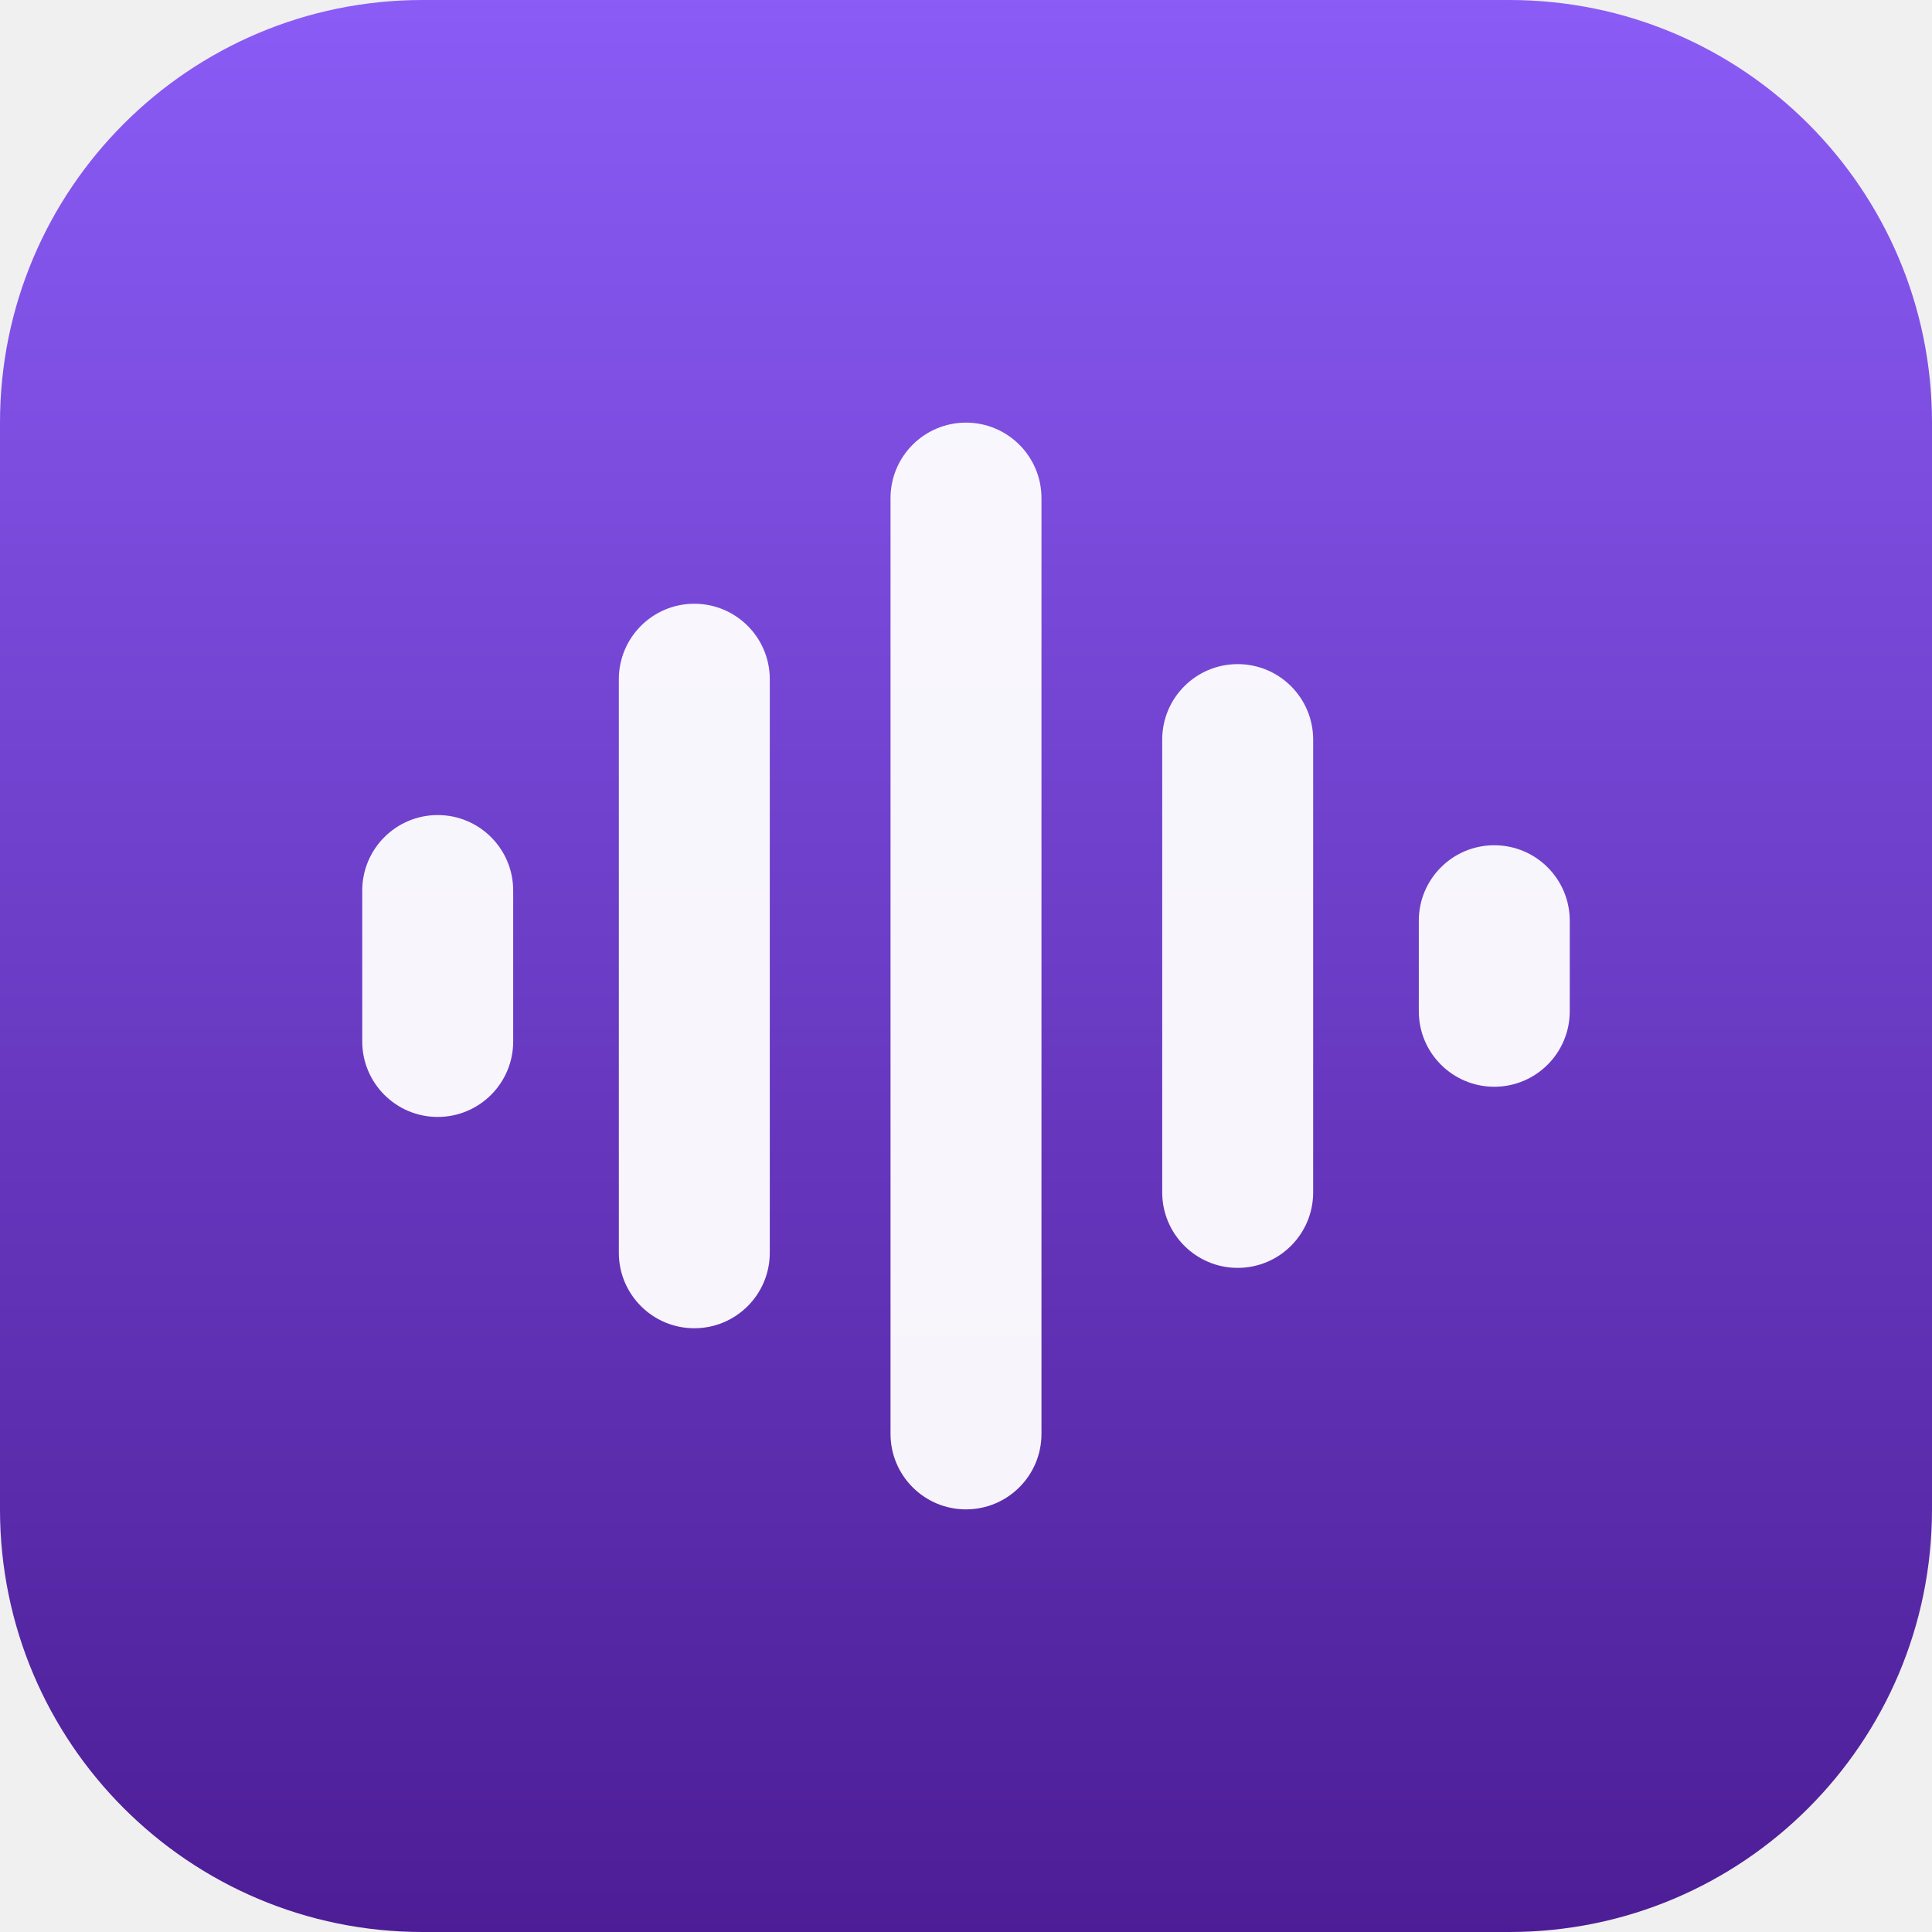
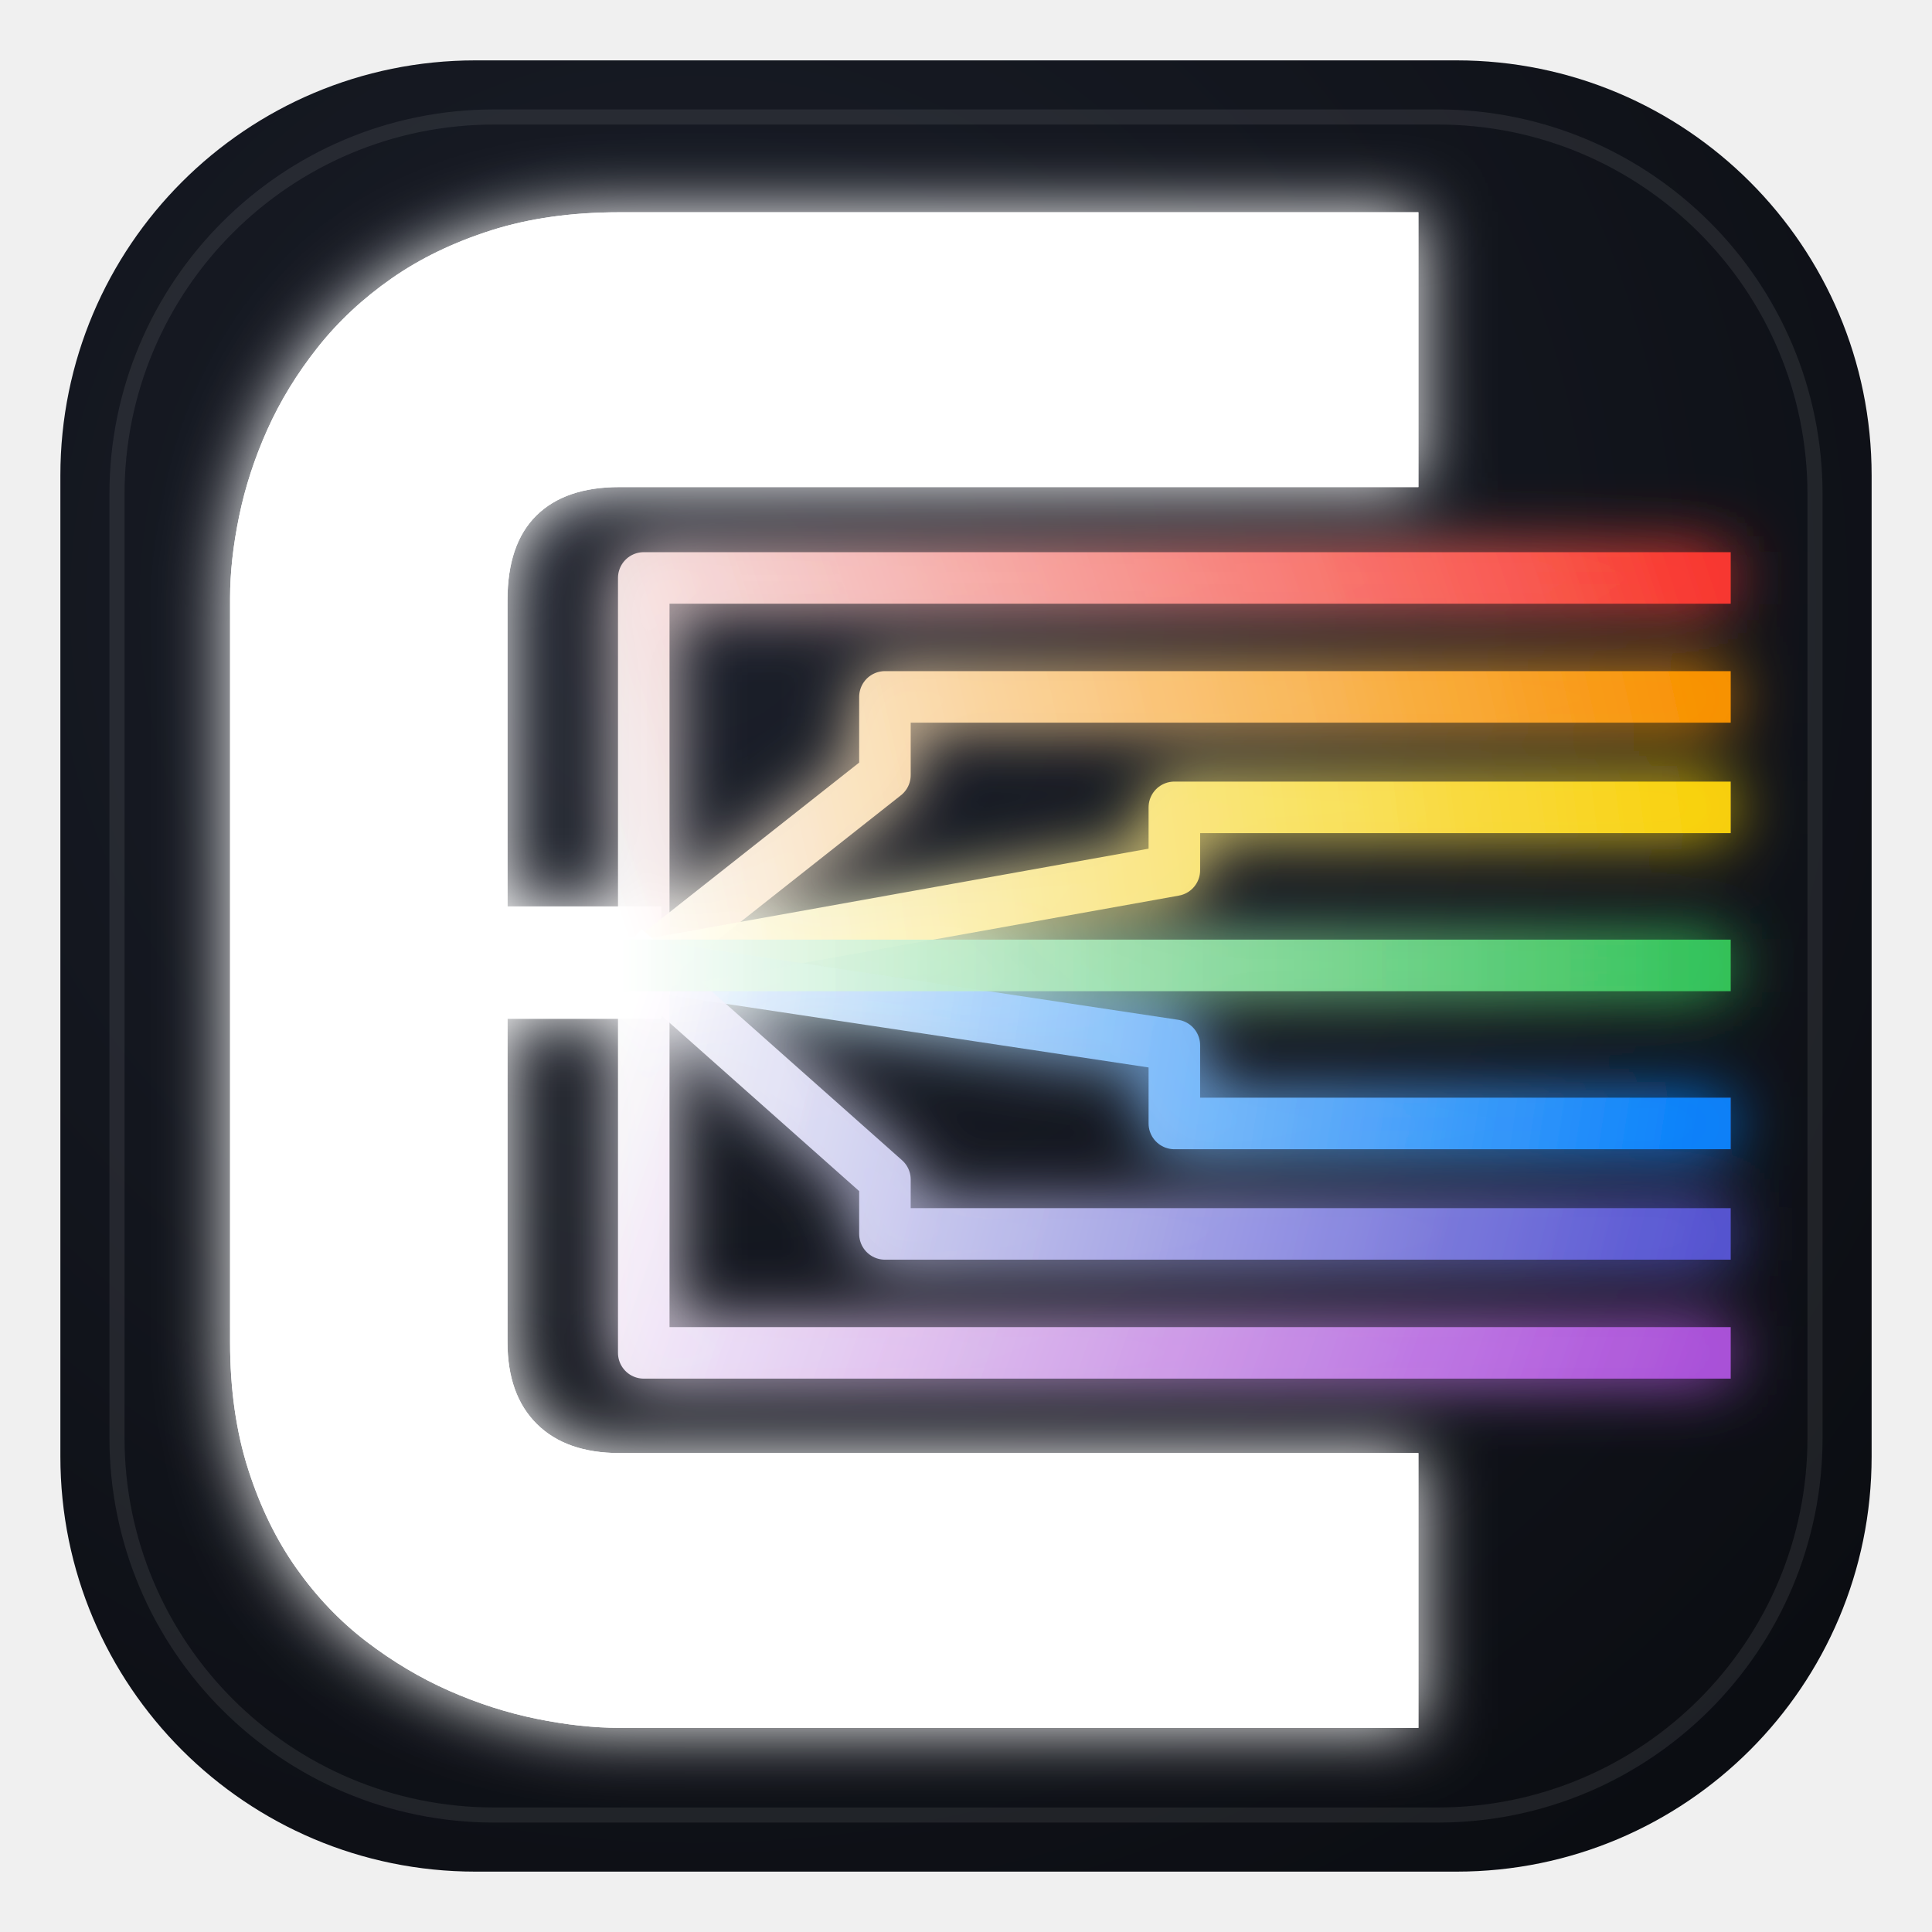
- <svg xmlns="http://www.w3.org/2000/svg" viewBox="0 0 64 64">
-   <defs>
-     <linearGradient id="g" x1="0" y1="0" x2="0" y2="1">
-       <stop offset="0" stop-color="#8b5cf6" />
-       <stop offset="1" stop-color="#4c1d95" />
+ <svg xmlns="http://www.w3.org/2000/svg" xmlns:xlink="http://www.w3.org/1999/xlink" width="1024" height="1024" viewBox="0 0 1024 1024" version="1.1" id="svg19">
+   <defs id="defs10">
+     <linearGradient id="linearGradient63" x1="120" y1="512" x2="640" y2="512" gradientUnits="userSpaceOnUse">
+       <stop offset="0%" stop-color="#ff3b30" id="stop56" />
+       <stop offset="0.14" stop-color="#ff9500" id="stop57" style="stop-color:#25ff00;stop-opacity:1;" />
+       <stop offset="28%" stop-color="#ffd60a" id="stop58" />
+       <stop offset="42%" stop-color="#34c759" id="stop59" />
+       <stop offset="0.543" stop-color="#30d5c8" id="stop60" />
+       <stop offset="70%" stop-color="#0a84ff" id="stop61" />
+       <stop offset="84%" stop-color="#5856d6" id="stop62" />
+       <stop offset="100%" stop-color="#af52de" id="stop63" />
    </linearGradient>
+     <linearGradient id="linearGradient45">
+       <stop style="stop-color:#ffffff;stop-opacity:1;" offset="0" id="stop45" />
+       <stop style="stop-color:#af52de;stop-opacity:1;" offset="0.998" id="stop46" />
+     </linearGradient>
+     <linearGradient id="linearGradient43">
+       <stop style="stop-color:#ffffff;stop-opacity:1;" offset="0" id="stop43" />
+       <stop style="stop-color:#5856d6;stop-opacity:1;" offset="1" id="stop44" />
+     </linearGradient>
+     <linearGradient id="linearGradient41">
+       <stop style="stop-color:#ffffff;stop-opacity:0.978;" offset="0" id="stop41" />
+       <stop style="stop-color:#0a84ff;stop-opacity:1;" offset="1" id="stop42" />
+     </linearGradient>
+     <linearGradient id="linearGradient39">
+       <stop style="stop-color:#ffffff;stop-opacity:0.95;" offset="0" id="stop39" />
+       <stop style="stop-color:#34c759;stop-opacity:1;" offset="1" id="stop40" />
+     </linearGradient>
+     <linearGradient id="linearGradient37">
+       <stop style="stop-color:#ffffff;stop-opacity:1;" offset="0" id="stop37" />
+       <stop style="stop-color:#ffd60a;stop-opacity:1;" offset="1" id="stop38" />
+     </linearGradient>
+     <linearGradient id="linearGradient35">
+       <stop style="stop-color:#ffffff;stop-opacity:1;" offset="0" id="stop35" />
+       <stop style="stop-color:#ff9500;stop-opacity:1;" offset="1" id="stop36" />
+     </linearGradient>
+     <linearGradient id="linearGradient33">
+       <stop style="stop-color:#ffffff;stop-opacity:0.95;" offset="0" id="stop33" />
+       <stop style="stop-color:#ff3b30;stop-opacity:1;" offset="1" id="stop34" />
+     </linearGradient>
+     <radialGradient id="bg" cx="35%" cy="30%" r="85%">
+       <stop offset="0%" stop-color="#1b1f2a" id="stop1" />
+       <stop offset="100%" stop-color="#0b0d12" id="stop2" />
+     </radialGradient>
+     <filter id="softShadow" x="-0.12" y="-0.114" width="1.225" height="1.229">
+       <feDropShadow dx="0" dy="18" stdDeviation="18" flood-color="#000" flood-opacity="0.35" />
+     </filter>
+     <linearGradient id="rainbowFill" x1="120" y1="512" x2="640" y2="512" gradientUnits="userSpaceOnUse">
+       <stop offset="0%" stop-color="#ff3b30" id="stop3" />
+       <stop offset="0.088" stop-color="#ff9500" id="stop4" style="stop-color:#ff00b6;stop-opacity:1;" />
+       <stop offset="0.208" stop-color="#34c759" id="stop6" />
+       <stop offset="0.385" stop-color="#34c759" id="stop65" style="stop-color:#ffffff;stop-opacity:1;" />
+       <stop offset="0.479" stop-color="#30d5c8" id="stop7" style="stop-color:#ffffff;stop-opacity:1;" />
+       <stop offset="0.561" stop-color="#30d5c8" id="stop64" style="stop-color:#ffffff;stop-opacity:1;" />
+       <stop offset="0.714" stop-color="#0a84ff" id="stop8" />
+       <stop offset="0.891" stop-color="#5856d6" id="stop9" style="stop-color:#bfd656;stop-opacity:1;" />
+       <stop offset="100%" stop-color="#af52de" id="stop10" />
+     </linearGradient>
+     <filter id="rainbowGlow" x="-0.053" y="-0.052" width="1.124" height="1.104">
+       <feGaussianBlur stdDeviation="14.325" result="blur" id="feGaussianBlur10" />
+       <feComposite in="SourceGraphic" in2="blur" operator="over" id="feComposite10" />
+     </filter>
+     <filter id="filter19" x="-7.6300398e-06" y="-5.9262671e-06" width="1" height="1">
+       <feGaussianBlur stdDeviation="0.001" result="blur" id="feGaussianBlur19" />
+       <feComposite in="SourceGraphic" in2="blur" operator="over" id="feComposite19" />
+     </filter>
+     <linearGradient id="rainbowFill-7" x1="120" y1="512" x2="640" y2="512" gradientUnits="userSpaceOnUse">
+       <stop offset="0%" stop-color="#ff3b30" id="stop3-9" />
+       <stop offset="14%" stop-color="#ff9500" id="stop4-0" />
+       <stop offset="28%" stop-color="#ffd60a" id="stop5-2" />
+       <stop offset="42%" stop-color="#34c759" id="stop6-3" />
+       <stop offset="0.543" stop-color="#30d5c8" id="stop7-9" />
+       <stop offset="70%" stop-color="#0a84ff" id="stop8-9" />
+       <stop offset="84%" stop-color="#5856d6" id="stop9-7" />
+       <stop offset="100%" stop-color="#af52de" id="stop10-0" />
+     </linearGradient>
+     <filter id="filter19-3" x="-7.3804529e-05" y="-5.7324124e-05" width="1" height="1">
+       <feGaussianBlur stdDeviation="0.014" result="blur" id="feGaussianBlur19-9" />
+       <feComposite in="SourceGraphic" in2="blur" operator="over" id="feComposite19-8" />
+     </filter>
+     <linearGradient xlink:href="#linearGradient33" id="linearGradient34" x1="256.018" y1="506.03" x2="746.343" y2="338.217" gradientUnits="userSpaceOnUse" gradientTransform="matrix(0.9631601,0,0,0.9944664,24.46182,2.823914)" />
+     <linearGradient xlink:href="#linearGradient35" id="linearGradient36" x1="255.864" y1="508.335" x2="743.765" y2="394.993" gradientUnits="userSpaceOnUse" gradientTransform="matrix(0.9631601,0,0,0.9944664,24.46182,2.823914)" />
+     <linearGradient xlink:href="#linearGradient37" id="linearGradient38" x1="257.23" y1="503.918" x2="746.496" y2="441.102" gradientUnits="userSpaceOnUse" gradientTransform="matrix(0.9631601,0,0,0.9944664,24.46182,2.823914)" />
+     <linearGradient xlink:href="#linearGradient39" id="linearGradient40" x1="250.402" y1="509.952" x2="754.69" y2="509.952" gradientUnits="userSpaceOnUse" gradientTransform="matrix(0.9631601,0,0,0.9944664,24.46182,2.823914)" />
+     <linearGradient xlink:href="#linearGradient41" id="linearGradient42" x1="259.961" y1="507.791" x2="738.303" y2="582.898" gradientUnits="userSpaceOnUse" gradientTransform="matrix(0.9631601,0,0,0.9944664,24.46182,2.823914)" />
+     <linearGradient xlink:href="#linearGradient43" id="linearGradient44" x1="262.692" y1="506.106" x2="742.4" y2="627.642" gradientUnits="userSpaceOnUse" gradientTransform="matrix(0.9631601,0,0,0.9944664,24.46182,2.823914)" />
+     <linearGradient xlink:href="#linearGradient45" id="linearGradient46" x1="262.692" y1="509.017" x2="745.131" y2="681.08" gradientUnits="userSpaceOnUse" gradientTransform="matrix(0.9631601,0,0,0.9944664,24.46182,2.823914)" />
  </defs>
-   <rect width="64" height="64" rx="14" fill="url(#g)" />
-   <g fill="#fff" opacity=".95">
-     <rect x="12" y="27" width="5" height="10" rx="2.5" />
-     <rect x="20.5" y="20" width="5" height="24" rx="2.5" />
-     <rect x="29.5" y="14" width="5" height="36" rx="2.5" />
-     <rect x="38.5" y="22" width="5" height="20" rx="2.5" />
-     <rect x="47" y="28" width="5" height="8" rx="2.5" />
+   <rect x="32" y="32" width="960" height="960" rx="220" fill="url(#bg)" id="rect10" style="display:inline" />
+   <rect x="62" y="62" width="900" height="900" rx="200" fill="none" stroke="#ffffff" stroke-opacity="0.08" stroke-width="8" id="rect11" style="display:inline" />
+   <g fill="none" stroke-linecap="round" stroke-linejoin="round" filter="url(#rainbowGlow)" id="g19" transform="matrix(1.213353,0,0,1.213353,5.449132,-107.0702)">
+     <path d="m 259.864,508.732 h -77.927" stroke="#34c759" stroke-width="23.002" stroke-opacity="0.95" id="path15-6" style="display:inline;fill:none;fill-opacity:1;stroke:#ffffff;stroke-width:49.126;stroke-linecap:square;stroke-dasharray:none;stroke-opacity:1" />
+     <path d="M 740.272,340.702 H 276.717 v 44.54 124.712" stroke="#ff3b30" stroke-width="22.691" stroke-opacity="0.95" id="path12" style="stroke:url(#linearGradient34);stroke-width:22.512;stroke-linecap:square;stroke-dasharray:none" />
+     <path d="m 740.272,392.666 h -358.202 v 34.147 l -105.353,83.141" stroke="#ff9500" stroke-width="22.691" stroke-opacity="0.95" id="path13" style="stroke:url(#linearGradient36);stroke-width:22.512;stroke-linecap:square;stroke-dasharray:none" />
+     <path d="M 740.272,440.917 H 508.494 v 27.466 l -231.777,41.571" stroke="#ffd60a" stroke-width="22.691" stroke-opacity="0.95" id="path14" style="stroke:url(#linearGradient38);stroke-width:22.512;stroke-linecap:square;stroke-dasharray:none" />
+     <path d="M 740.272,578.99 H 508.494 v -34.147 L 276.717,509.954" stroke="#0a84ff" stroke-width="22.691" stroke-opacity="0.95" id="path16" style="stroke:url(#linearGradient42);stroke-width:22.512;stroke-linecap:square;stroke-dasharray:none" />
+     <path d="M 740.272,627.242 H 382.07 V 603.487 L 276.717,509.954" stroke="#5856d6" stroke-width="22.691" stroke-opacity="0.95" id="path17" style="stroke:url(#linearGradient44);stroke-width:22.512;stroke-linecap:square;stroke-dasharray:none" />
+     <path d="M 740.272,679.205 H 276.717 V 634.665 509.954" stroke="#af52de" stroke-width="22.691" stroke-opacity="0.95" id="path18" style="stroke:url(#linearGradient46);stroke-width:22.512;stroke-linecap:square;stroke-dasharray:none" />
+     <path d="M 740.272,509.954 H 276.717" stroke="#34c759" stroke-width="22.691" stroke-opacity="0.95" id="path15" style="stroke:url(#linearGradient40);stroke-width:22.512;stroke-linecap:square;stroke-dasharray:none" />
+     <path d="M 564.916,798.8 H 265.4 c -9.6,0 -19.933,-1.133 -31,-3.4 -11.067,-2.267 -22,-5.8 -32.8,-10.6 -10.8,-4.8 -21.133,-11 -31,-18.6 -9.867,-7.6 -18.6,-16.8 -26.2,-27.6 -7.6,-10.8 -13.667,-23.333 -18.2,-37.6 -4.533,-14.267 -6.8,-30.333 -6.8,-48.2 V 371.2 c 0,-9.6 1.133,-19.933 3.4,-31 2.267,-11.067 5.8,-22 10.6,-32.8 4.8,-10.8 11.067,-21.133 18.8,-31 7.733,-9.867 17,-18.6 27.8,-26.2 10.8,-7.6 23.267,-13.667 37.4,-18.2 14.133,-4.533 30.133,-6.8 48,-6.8 h 299.516 v 104 H 265.4 c -13.6,0 -24,3.6 -31.2,10.8 -7.2,7.2 -10.8,17.867 -10.8,32 v 280.8 c 0,13.333 3.667,23.667 11,31 7.333,7.333 17.667,11 31,11 h 299.516 z" fill="url(#rainbowFill)" filter="url(#rainbowGlow)" id="path11" style="display:inline;opacity:1;mix-blend-mode:normal;fill:#ffffff;fill-opacity:1;fill-rule:evenodd;stroke:none;stroke-width:7.061;stroke-dasharray:none;stroke-opacity:1;paint-order:fill markers stroke;filter:url(#filter19)" transform="matrix(1.165137,0,0,1.154188,-43.10311,-78.95556)" />
+     <path d="M 564.916,798.8 H 265.4 c -9.6,0 -19.933,-1.133 -31,-3.4 -11.067,-2.267 -22,-5.8 -32.8,-10.6 -10.8,-4.8 -21.133,-11 -31,-18.6 -9.867,-7.6 -18.6,-16.8 -26.2,-27.6 -7.6,-10.8 -13.667,-23.333 -18.2,-37.6 -4.533,-14.267 -6.8,-30.333 -6.8,-48.2 V 371.2 c 0,-9.6 1.133,-19.933 3.4,-31 2.267,-11.067 5.8,-22 10.6,-32.8 4.8,-10.8 11.067,-21.133 18.8,-31 7.733,-9.867 17,-18.6 27.8,-26.2 10.8,-7.6 23.267,-13.667 37.4,-18.2 14.133,-4.533 30.133,-6.8 48,-6.8 h 299.516 v 104 H 265.4 c -13.6,0 -24,3.6 -31.2,10.8 -7.2,7.2 -10.8,17.867 -10.8,32 v 280.8 c 0,13.333 3.667,23.667 11,31 7.333,7.333 17.667,11 31,11 h 299.516 z" fill="url(#rainbowFill)" filter="url(#rainbowGlow)" id="path11-5" style="display:none;mix-blend-mode:normal;fill:url(#rainbowFill-7);fill-rule:evenodd;stroke:none;stroke-width:1;stroke-dasharray:none;paint-order:fill markers stroke;filter:url(#filter19-3)" transform="matrix(1.165137,0,0,1.154188,-73.61251,3.060612)" />
  </g>
</svg>
